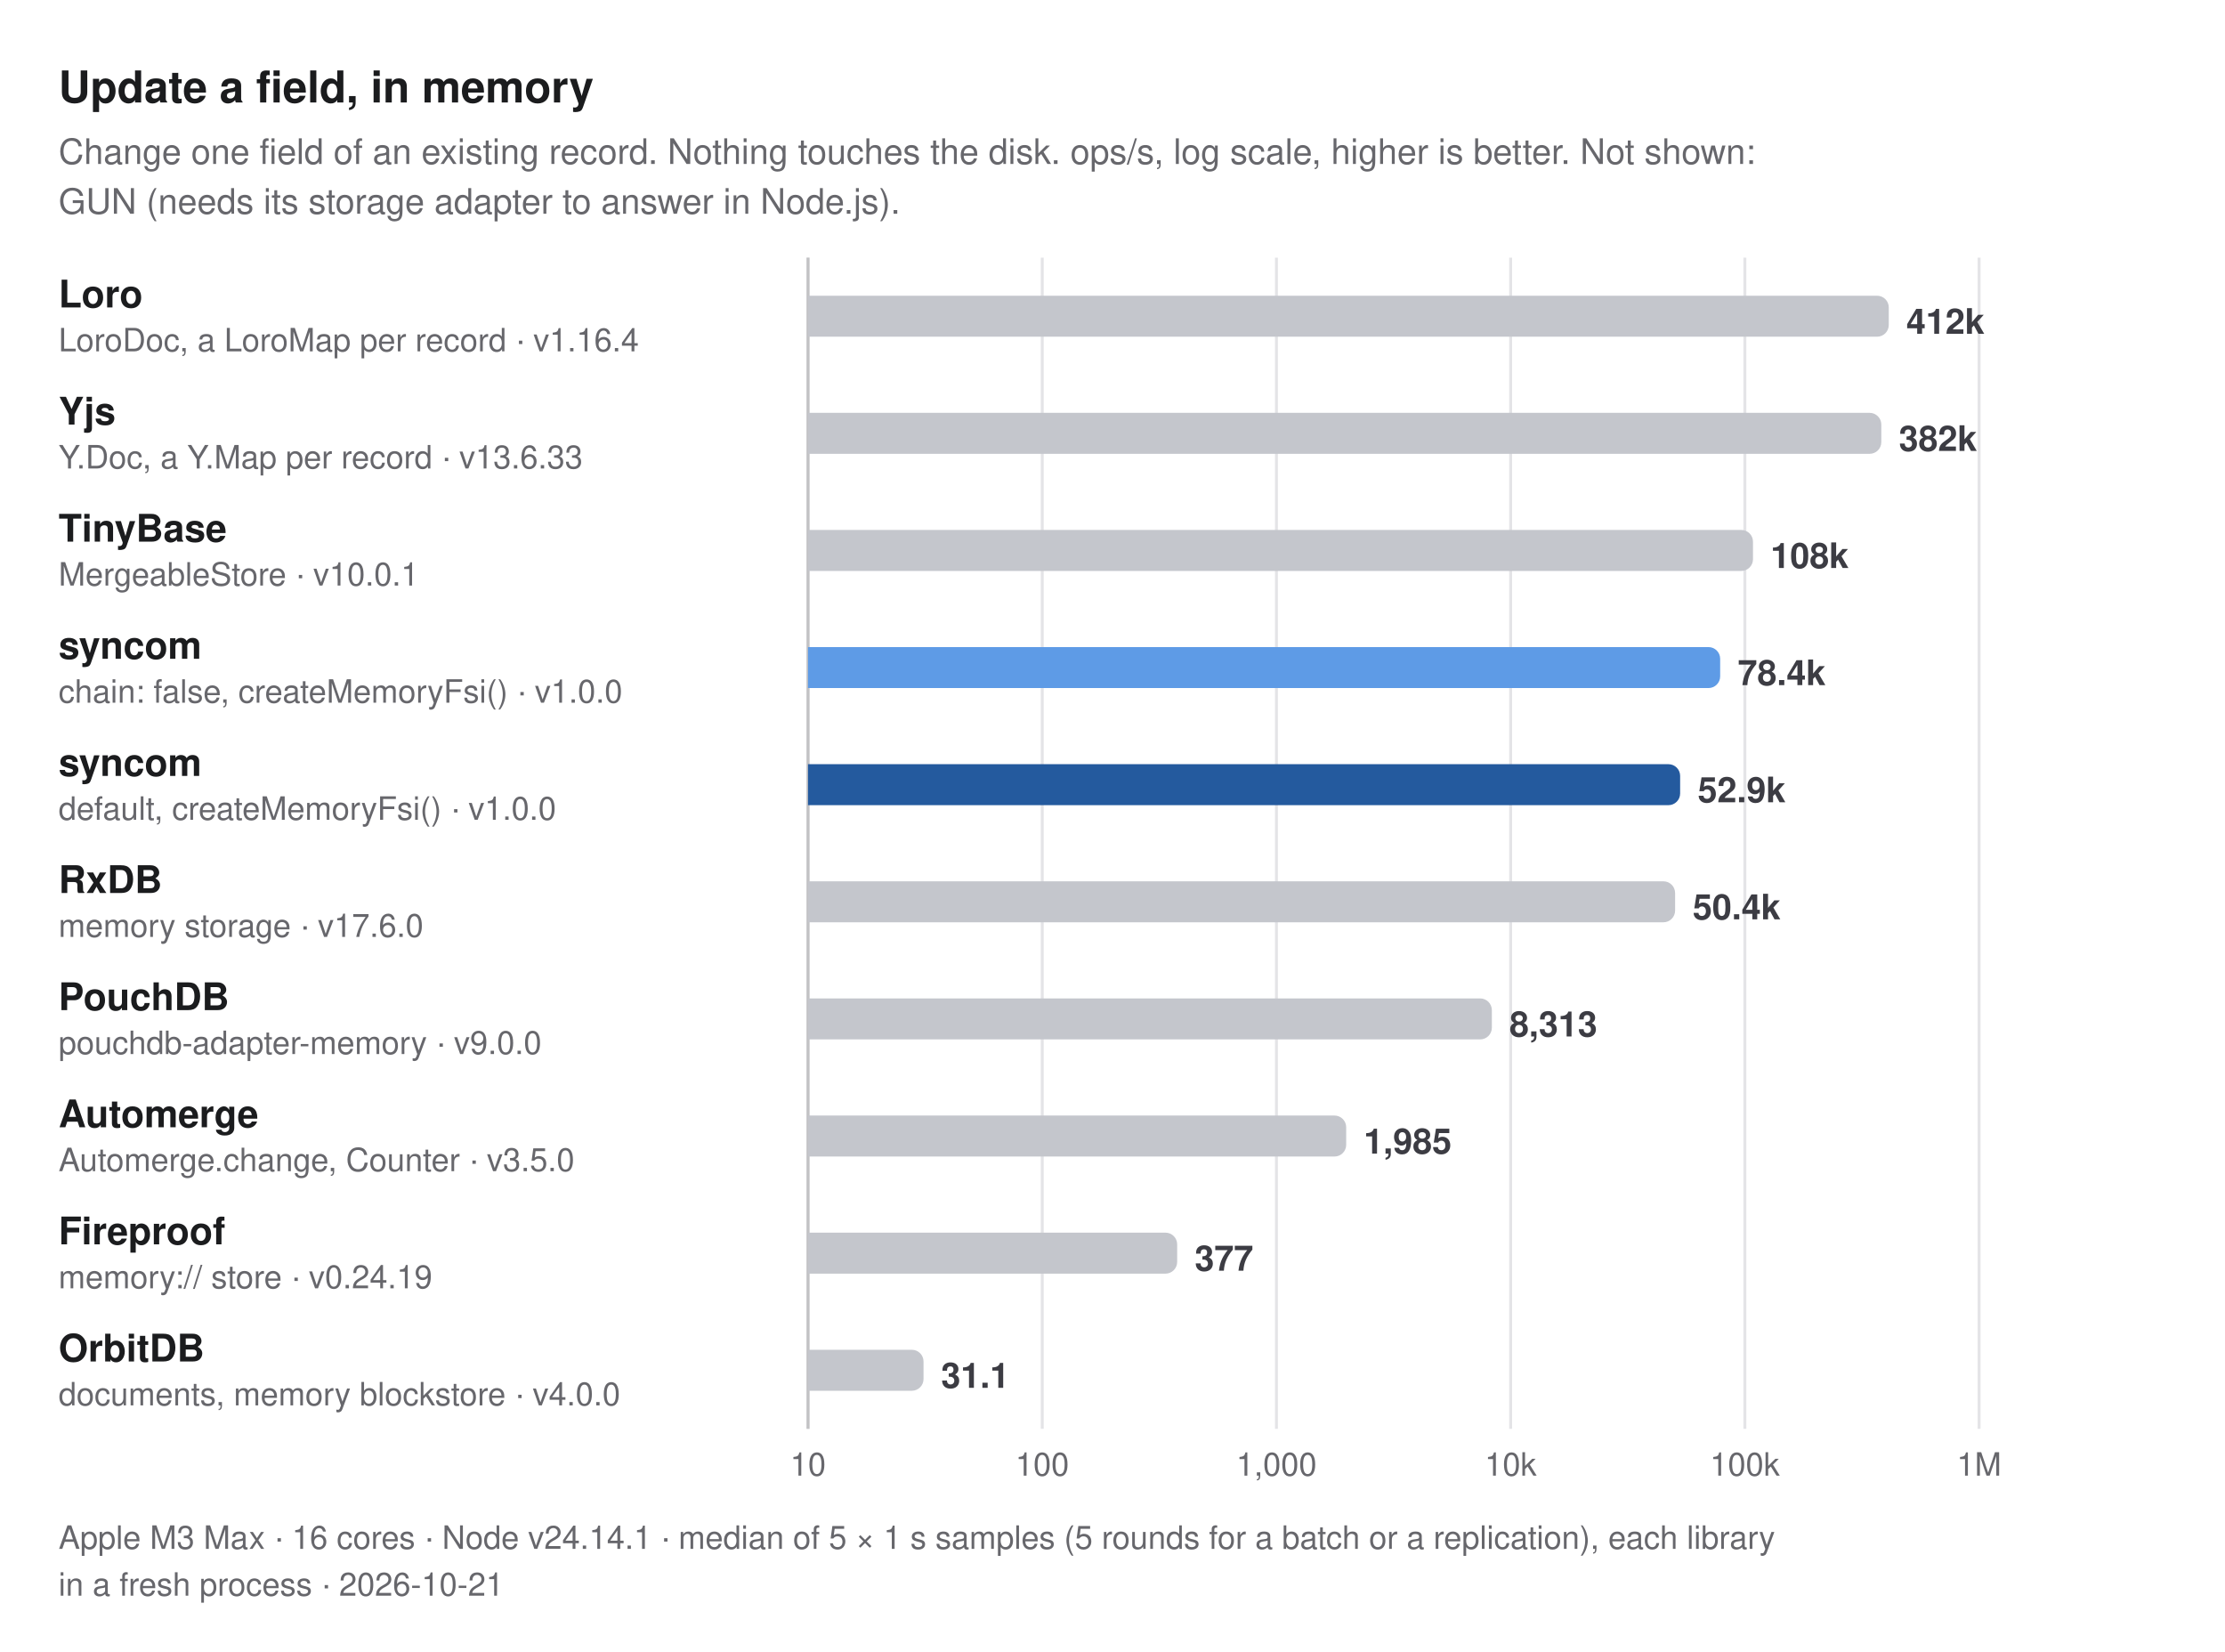
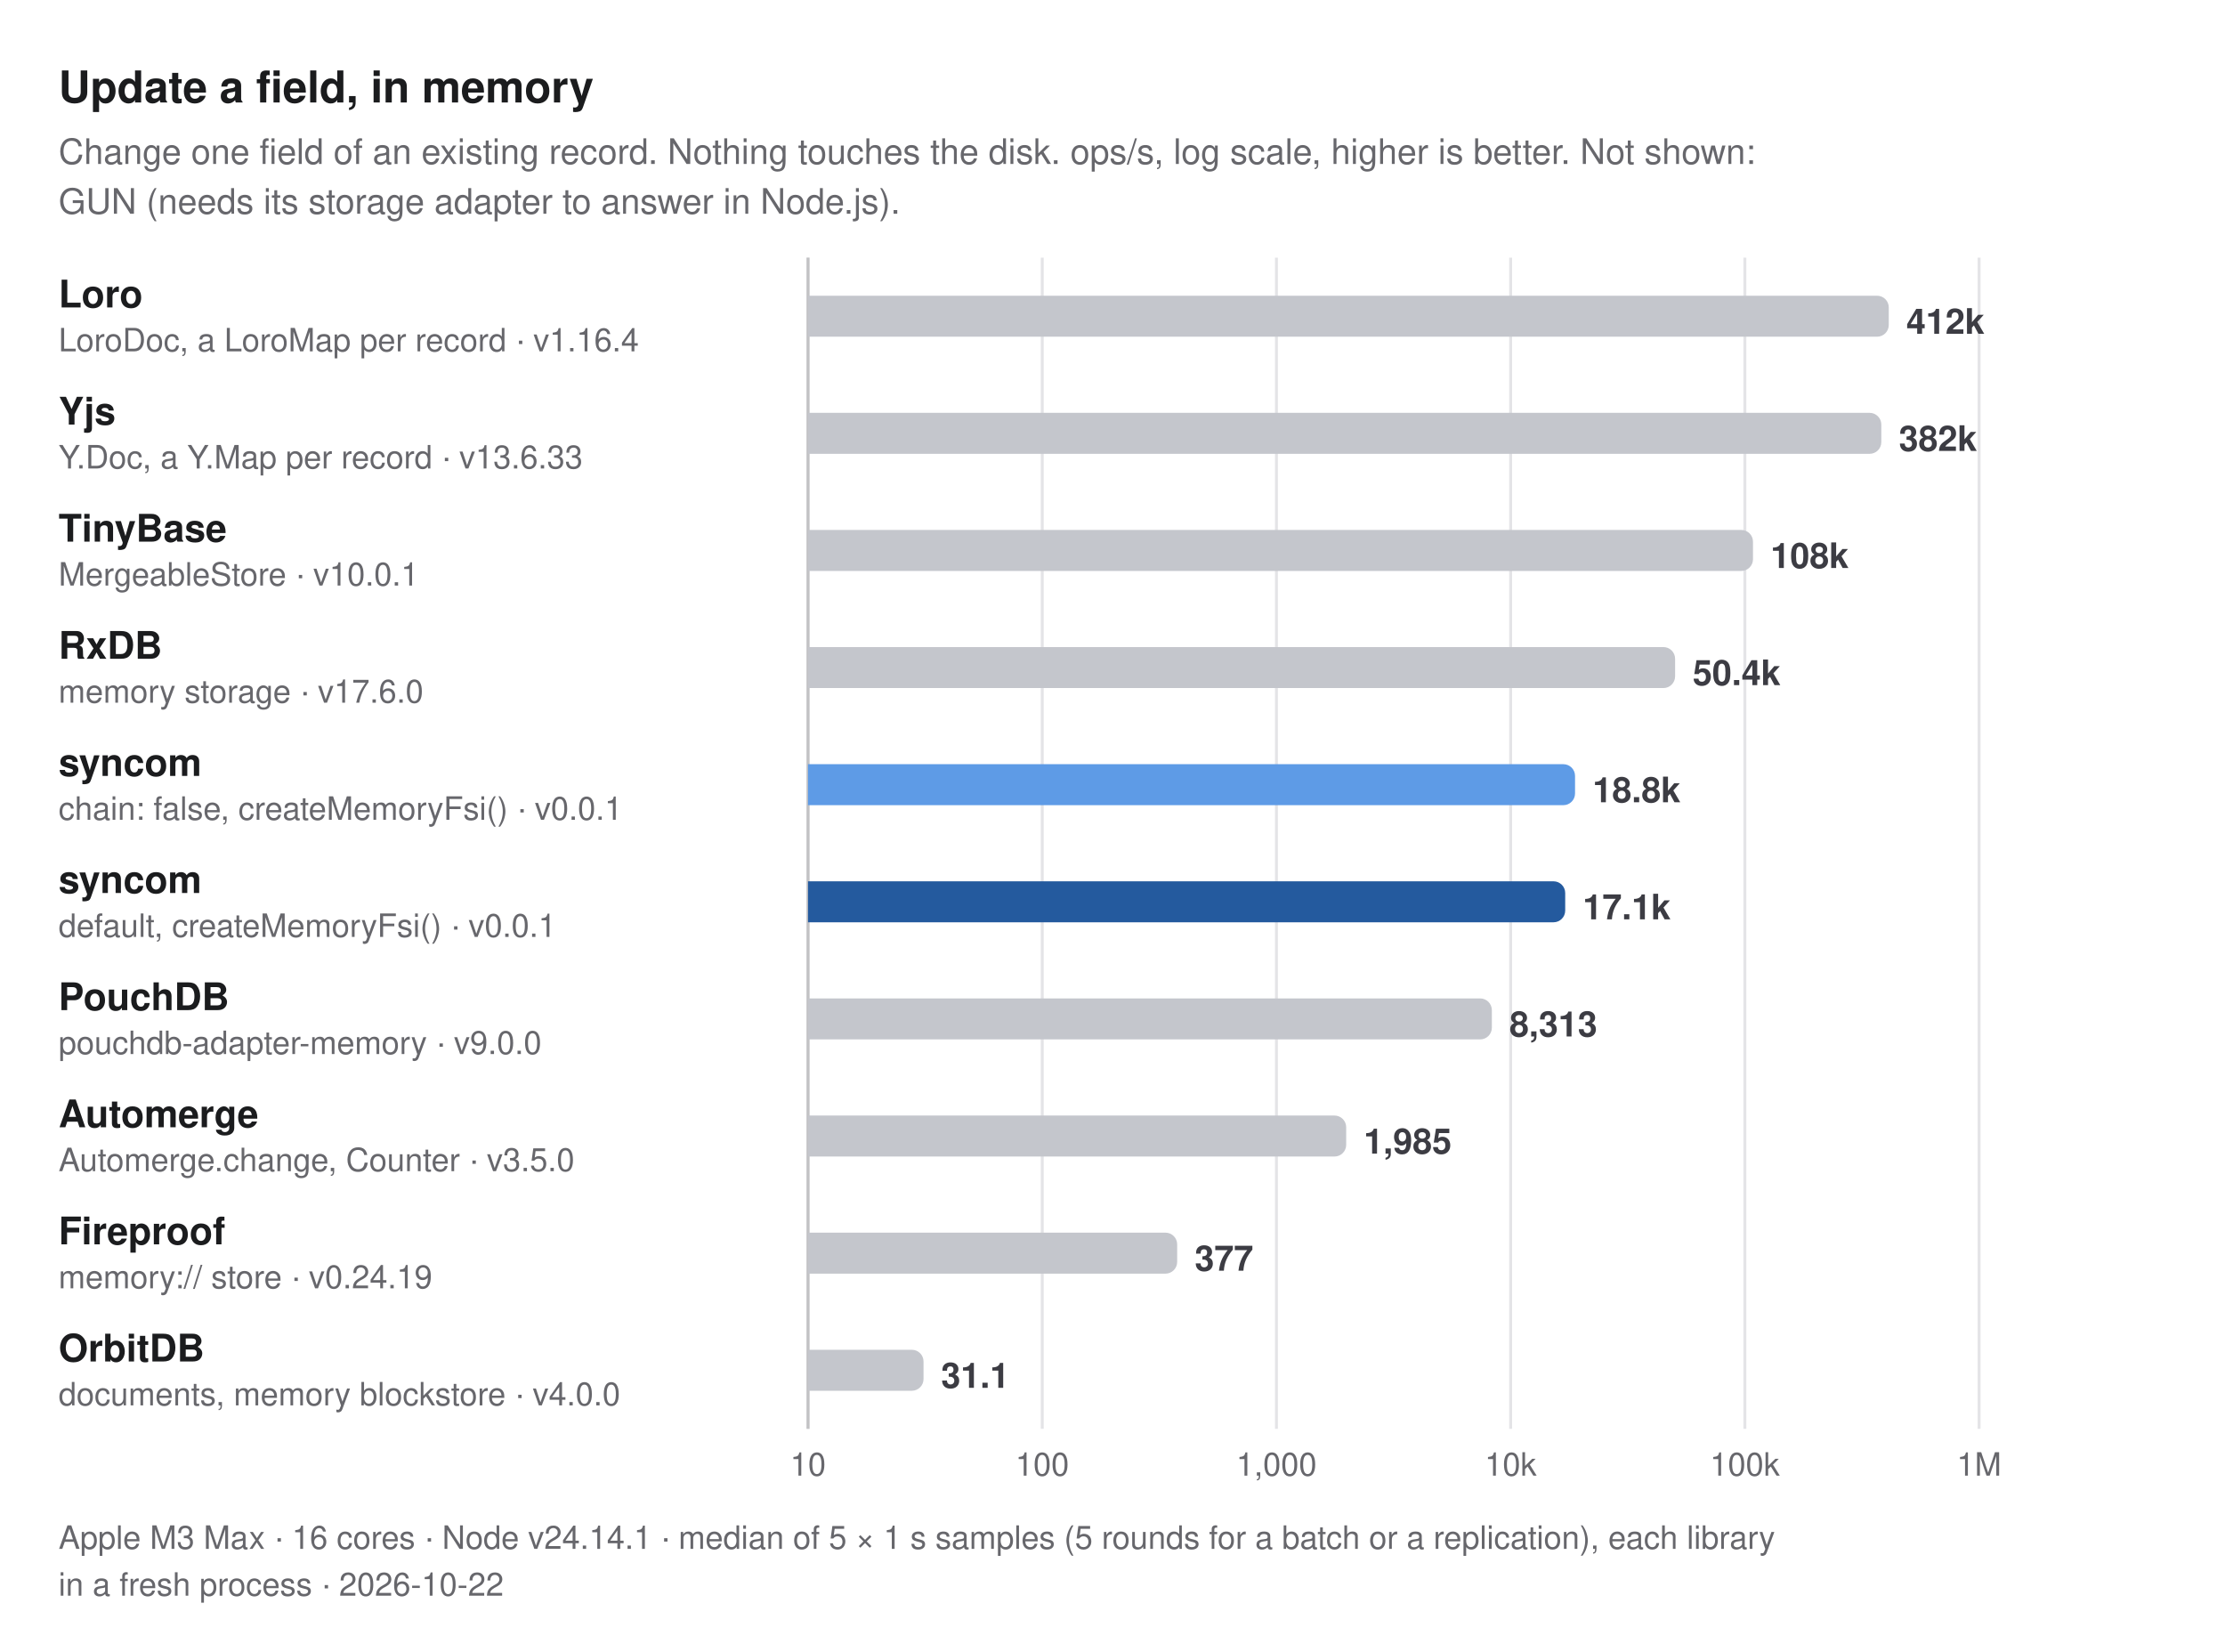
<svg xmlns="http://www.w3.org/2000/svg" width="760" height="564" viewBox="0 0 760 564" role="img" aria-label="Update a field, in memory. Change one field of an existing record. Nothing touches the disk. ops/s, log scale, higher is better. Not shown: GUN (needs its storage adapter to answer in Node.js).">
  <style>
  text { font-family: -apple-system, BlinkMacSystemFont, "Segoe UI", Helvetica, Arial, sans-serif; }
  .title { font-size: 15px; font-weight: 700; fill: #1b1c1e; }
  .subtitle, .caption { font-size: 12px; fill: #67676c; }
  .caption { font-size: 11px; }
  .group { font-size: 11px; font-weight: 600; letter-spacing: 0.06em; fill: #67676c; }
  .label { font-size: 13px; font-weight: 600; fill: #1b1c1e; }
  .label.primary, .label.secondary { font-weight: 700; }
  .sublabel { font-size: 11px; fill: #67676c; }
  .value { font-size: 12px; font-weight: 600; fill: #3c3c43; font-variant-numeric: tabular-nums; }
  .value.small { font-size: 10px; }
  .legend { font-size: 11px; fill: #3c3c43; }
  .tick { font-size: 11px; fill: #67676c; font-variant-numeric: tabular-nums; }
  .grid { stroke: #e4e4e7; stroke-width: 1; }
  .axis { stroke: #c2c2c4; stroke-width: 1; }
  .ref { stroke: #67676c; stroke-width: 1; stroke-dasharray: 3 3; }
  .bar { fill: #c4c6cc; }
  .bar.primary { fill: #245a9e; }
  .bar.secondary { fill: #5e9be6; }
  @media (prefers-color-scheme: dark) {
    .title, .label { fill: #dfdfd6; }
    .subtitle, .caption, .group, .sublabel, .tick { fill: #98989f; }
    .value, .legend { fill: #c2c2c4; }
    .grid { stroke: #2e2e32; }
    .axis { stroke: #48484c; }
    .ref { stroke: #98989f; }
    .bar { fill: #46474e; }
    .bar.primary { fill: #8dbcf2; }
    .bar.secondary { fill: #3d7bd0; }
  }
</style>
  <text class="title" x="20" y="35">Update a field, in memory</text>
  <text class="subtitle" x="20" y="56">Change one field of an existing record. Nothing touches the disk. ops/s, log scale, higher is better. Not shown:</text>
  <text class="subtitle" x="20" y="73">GUN (needs its storage adapter to answer in Node.js).</text>
  <line class="grid" x1="276" y1="88" x2="276" y2="488" />
  <text class="tick" x="276" y="504" text-anchor="middle">10</text>
  <line class="grid" x1="356" y1="88" x2="356" y2="488" />
  <text class="tick" x="356" y="504" text-anchor="middle">100</text>
  <line class="grid" x1="436" y1="88" x2="436" y2="488" />
  <text class="tick" x="436" y="504" text-anchor="middle">1,000</text>
  <line class="grid" x1="516" y1="88" x2="516" y2="488" />
  <text class="tick" x="516" y="504" text-anchor="middle">10k</text>
  <line class="grid" x1="596" y1="88" x2="596" y2="488" />
  <text class="tick" x="596" y="504" text-anchor="middle">100k</text>
  <line class="grid" x1="676" y1="88" x2="676" y2="488" />
  <text class="tick" x="676" y="504" text-anchor="middle">1M</text>
  <line class="axis" x1="276" y1="88" x2="276" y2="488" />
  <g>
    <text class="label" x="20" y="105">Loro</text>
    <text class="sublabel" x="20" y="120">LoroDoc, a LoroMap per record · v1.16.4</text>
    <path class="bar" d="M276,101H641.153A4,4 0 0 1 645.153,105V111A4,4 0 0 1 641.153,115H276Z" />
    <text class="value" x="651.153" y="114">412k</text>
  </g>
  <g>
    <text class="label" x="20" y="145">Yjs</text>
    <text class="sublabel" x="20" y="160">Y.Doc, a Y.Map per record · v13.6.33</text>
    <path class="bar" d="M276,141H638.605A4,4 0 0 1 642.605,145V151A4,4 0 0 1 638.605,155H276Z" />
    <text class="value" x="648.605" y="154">382k</text>
  </g>
  <g>
    <text class="label" x="20" y="185">TinyBase</text>
    <text class="sublabel" x="20" y="200">MergeableStore · v10.0.1</text>
    <path class="bar" d="M276,181H594.773A4,4 0 0 1 598.773,185V191A4,4 0 0 1 594.773,195H276Z" />
    <text class="value" x="604.773" y="194">108k</text>
  </g>
  <g>
-     <text class="label secondary" x="20" y="225">syncom</text>
-     <text class="sublabel" x="20" y="240">chain: false, createMemoryFsi() · v1.0.0</text>
-     <path class="bar secondary" d="M276,221H583.563A4,4 0 0 1 587.563,225V231A4,4 0 0 1 583.563,235H276Z" />
-     <text class="value" x="593.563" y="234">78.4k</text>
+     <text class="label" x="20" y="225">RxDB</text>
+     <text class="sublabel" x="20" y="240">memory storage · v17.6.0</text>
+     <path class="bar" d="M276,221H568.171A4,4 0 0 1 572.171,225V231A4,4 0 0 1 568.171,235H276Z" />
+     <text class="value" x="578.171" y="234">50.4k</text>
  </g>
  <g>
-     <text class="label primary" x="20" y="265">syncom</text>
-     <text class="sublabel" x="20" y="280">default, createMemoryFsi() · v1.0.0</text>
-     <path class="bar primary" d="M276,261H569.89A4,4 0 0 1 573.89,265V271A4,4 0 0 1 569.89,275H276Z" />
-     <text class="value" x="579.89" y="274">52.9k</text>
+     <text class="label secondary" x="20" y="265">syncom</text>
+     <text class="sublabel" x="20" y="280">chain: false, createMemoryFsi() · v0.0.1</text>
+     <path class="bar secondary" d="M276,261H533.992A4,4 0 0 1 537.992,265V271A4,4 0 0 1 533.992,275H276Z" />
+     <text class="value" x="543.992" y="274">18.8k</text>
  </g>
  <g>
-     <text class="label" x="20" y="305">RxDB</text>
-     <text class="sublabel" x="20" y="320">memory storage · v17.6.0</text>
-     <path class="bar" d="M276,301H568.171A4,4 0 0 1 572.171,305V311A4,4 0 0 1 568.171,315H276Z" />
-     <text class="value" x="578.171" y="314">50.4k</text>
+     <text class="label primary" x="20" y="305">syncom</text>
+     <text class="sublabel" x="20" y="320">default, createMemoryFsi() · v0.0.1</text>
+     <path class="bar primary" d="M276,301H530.634A4,4 0 0 1 534.634,305V311A4,4 0 0 1 530.634,315H276Z" />
+     <text class="value" x="540.634" y="314">17.1k</text>
  </g>
  <g>
    <text class="label" x="20" y="345">PouchDB</text>
    <text class="sublabel" x="20" y="360">pouchdb-adapter-memory · v9.0.0</text>
    <path class="bar" d="M276,341H505.579A4,4 0 0 1 509.579,345V351A4,4 0 0 1 505.579,355H276Z" />
    <text class="value" x="515.579" y="354">8,313</text>
  </g>
  <g>
    <text class="label" x="20" y="385">Automerge</text>
    <text class="sublabel" x="20" y="400">Automerge.change, Counter · v3.5.0</text>
    <path class="bar" d="M276,381H455.821A4,4 0 0 1 459.821,385V391A4,4 0 0 1 455.821,395H276Z" />
    <text class="value" x="465.821" y="394">1,985</text>
  </g>
  <g>
    <text class="label" x="20" y="425">Fireproof</text>
    <text class="sublabel" x="20" y="440">memory:// store · v0.24.19</text>
    <path class="bar" d="M276,421H398.09A4,4 0 0 1 402.09,425V431A4,4 0 0 1 398.09,435H276Z" />
    <text class="value" x="408.09" y="434">377</text>
  </g>
  <g>
    <text class="label" x="20" y="465">OrbitDB</text>
    <text class="sublabel" x="20" y="480">documents, memory blockstore · v4.0.0</text>
    <path class="bar" d="M276,461H311.454A4,4 0 0 1 315.454,465V471A4,4 0 0 1 311.454,475H276Z" />
    <text class="value" x="321.454" y="474">31.1</text>
  </g>
  <text class="caption" x="20" y="529">Apple M3 Max · 16 cores · Node v24.14.1 · median of 5 × 1 s samples (5 rounds for a batch or a replication), each library</text>
-   <text class="caption" x="20" y="545">in a fresh process · 2026-10-21</text>
+   <text class="caption" x="20" y="545">in a fresh process · 2026-10-22</text>
</svg>
